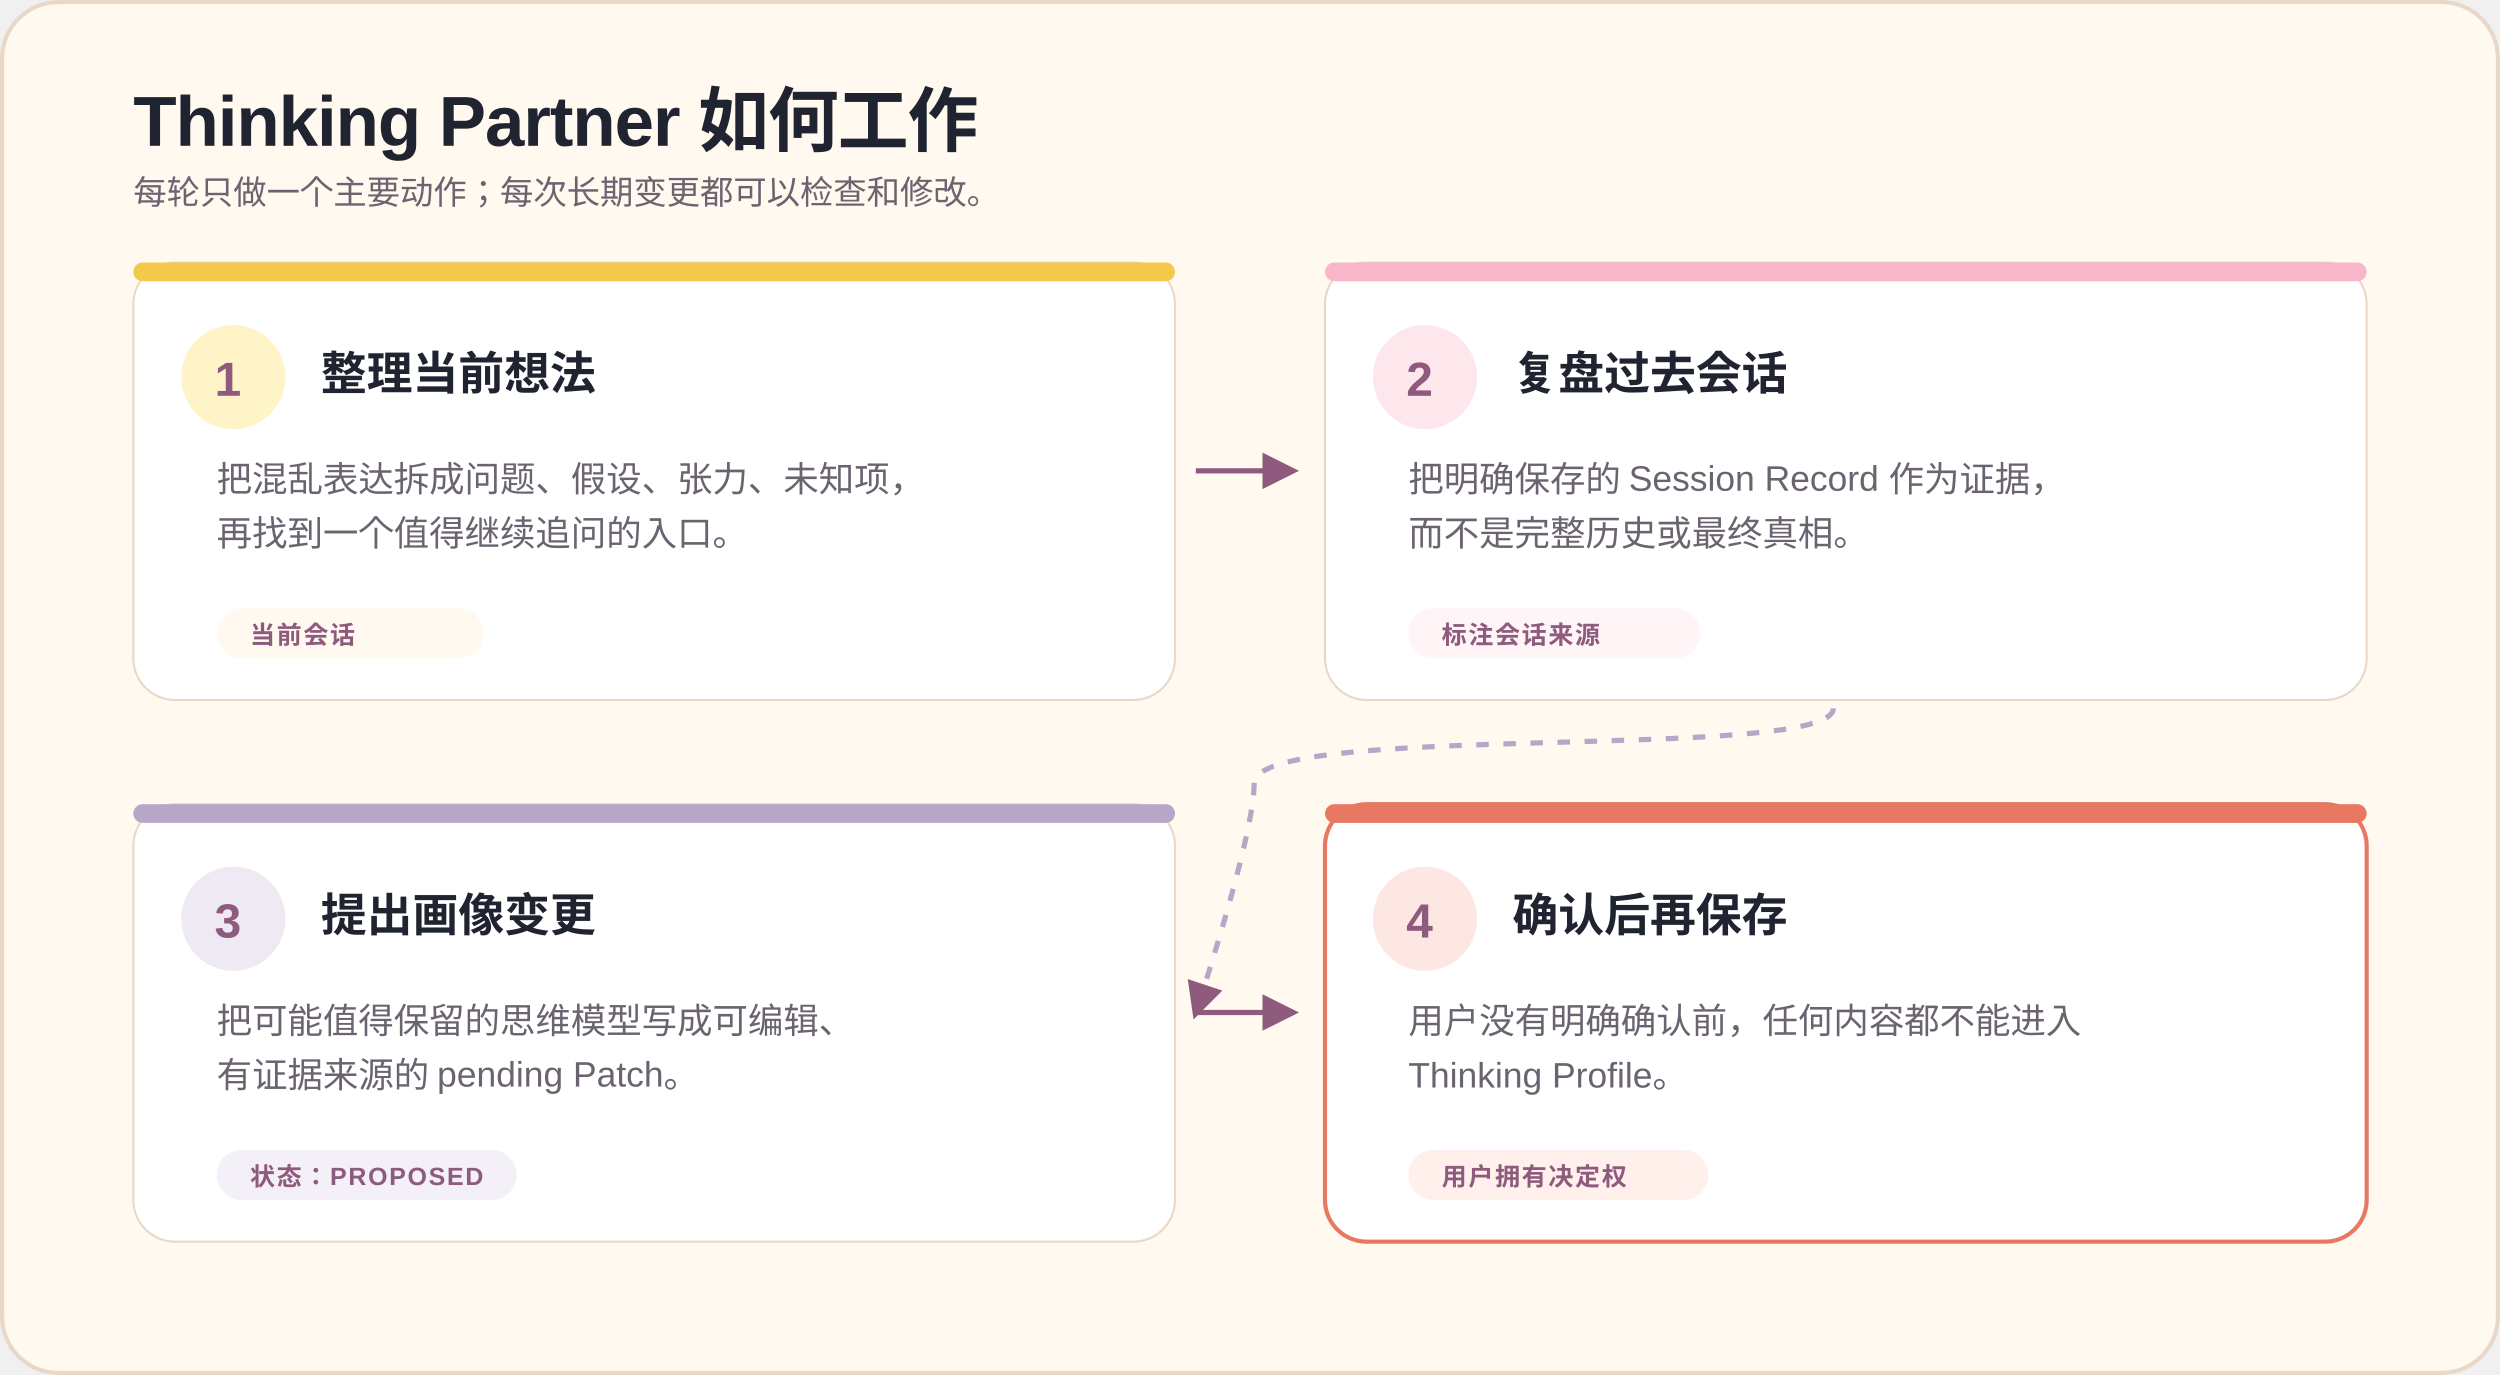
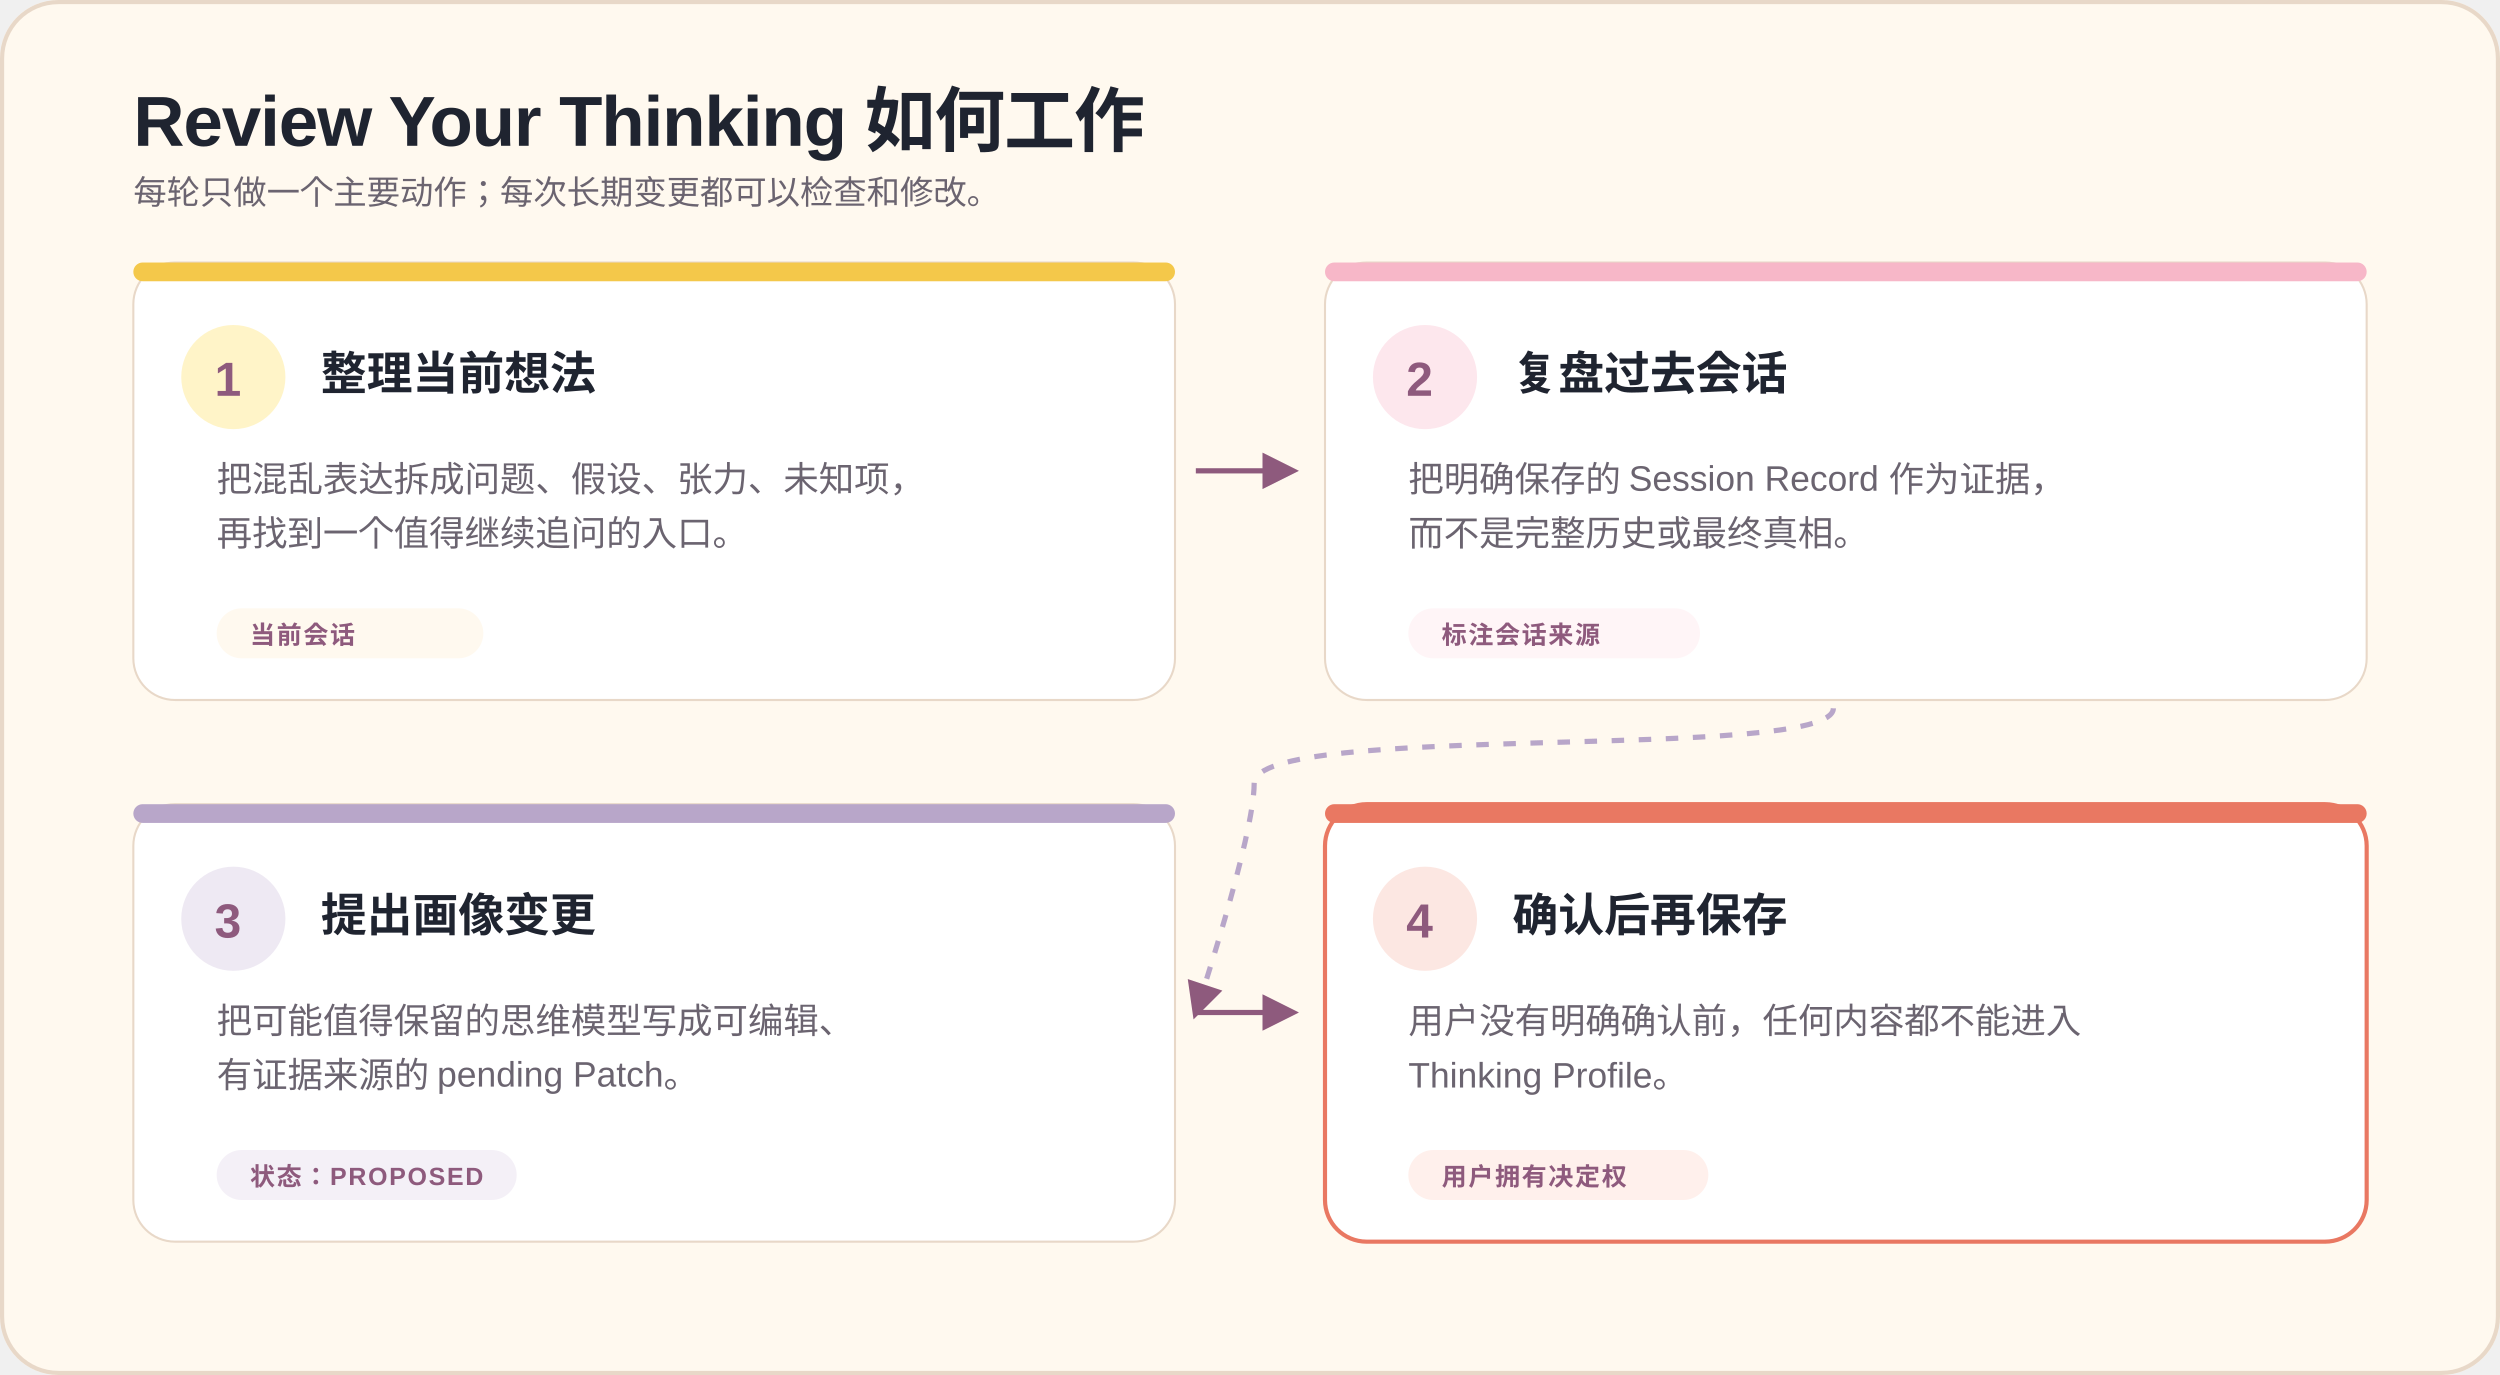
<svg xmlns="http://www.w3.org/2000/svg" width="1200" height="660" viewBox="0 0 1200 660" role="img" aria-labelledby="title desc">
  <defs>
    <marker id="arrow" viewBox="0 0 10 10" refX="8" refY="5" markerWidth="7" markerHeight="7" orient="auto-start-reverse">
      <path d="M 0 0 L 10 5 L 0 10 z" fill="#8E5A7D" />
    </marker>
  </defs>
  <rect width="1200" height="660" rx="28" fill="#FFF9EF" />
  <rect x="1" y="1" width="1198" height="658" rx="27" fill="none" stroke="#E8D8C8" stroke-width="2" />
  <g font-family="-apple-system, BlinkMacSystemFont, Segoe UI, Microsoft YaHei, PingFang SC, Noto Sans SC, Arial, sans-serif">
-     <text x="64" y="70" font-size="34" font-weight="720" letter-spacing="-0.5" fill="#1F2430">Thinking Partner 如何工作</text>
+     <text x="64" y="70" font-size="34" font-weight="720" letter-spacing="-0.5" fill="#1F2430">Review Your Thinking 如何工作</text>
    <text x="64" y="98" font-size="16" fill="#6B6470">每轮只做一个主要动作；每次长期变更都可以检查和修改。</text>
    <path d="M 574 226 L 620 226" stroke="#8E5A7D" stroke-width="2.5" marker-end="url(#arrow)" />
    <path d="M 880 340 C 880 366, 602 346, 602 376 C 602 402, 574 486, 574 486" fill="none" stroke="#B8A6C9" stroke-width="2.5" stroke-dasharray="6 7" marker-end="url(#arrow)" />
    <path d="M 574 486 L 620 486" stroke="#8E5A7D" stroke-width="2.5" marker-end="url(#arrow)" />
    <g>
      <rect x="64" y="126" width="500" height="210" rx="20" fill="#FFFFFF" stroke="#E8D8C8" />
      <rect x="64" y="126" width="500" height="9" rx="4.5" fill="#F4C84A" />
      <circle cx="112" cy="181" r="25" fill="#FFF4C8" />
      <text x="103" y="190" font-size="23" font-weight="750" fill="#8E5A7D">1</text>
      <text x="154" y="187" font-size="22" font-weight="700" fill="#1F2430">整理当前想法</text>
      <text x="104" y="236" font-size="17" fill="#6B6470">
        <tspan x="104" dy="0">把混乱表达拆成问题、假设、张力、未知项，</tspan>
        <tspan x="104" dy="26">再找到一个值得继续追问的入口。</tspan>
      </text>
      <rect x="104" y="292" width="128" height="24" rx="12" fill="#FFF9EF" />
      <text x="120" y="309" font-size="12" font-weight="700" letter-spacing="0.8" fill="#8E5A7D">当前会话</text>
    </g>
    <g>
      <rect x="636" y="126" width="500" height="210" rx="20" fill="#FFFFFF" stroke="#E8D8C8" />
      <rect x="636" y="126" width="500" height="9" rx="4.5" fill="#F7B7C8" />
      <circle cx="684" cy="181" r="25" fill="#FDE7ED" />
      <text x="675" y="190" font-size="23" font-weight="750" fill="#8E5A7D">2</text>
      <text x="726" y="187" font-size="22" font-weight="700" fill="#1F2430">复盘过去会话</text>
      <text x="676" y="236" font-size="17" fill="#6B6470">
        <tspan x="676" dy="0">把明确保存的 Session Record 作为证据，</tspan>
        <tspan x="676" dy="26">而不是完整历史或最终真相。</tspan>
      </text>
      <rect x="676" y="292" width="140" height="24" rx="12" fill="#FFF5F7" />
      <text x="692" y="309" font-size="12" font-weight="700" letter-spacing="0.8" fill="#8E5A7D">标注会话来源</text>
    </g>
    <g>
      <rect x="64" y="386" width="500" height="210" rx="20" fill="#FFFFFF" stroke="#E8D8C8" />
      <rect x="64" y="386" width="500" height="9" rx="4.5" fill="#B8A6C9" />
      <circle cx="112" cy="441" r="25" fill="#EEE9F3" />
      <text x="103" y="450" font-size="23" font-weight="750" fill="#8E5A7D">3</text>
      <text x="154" y="447" font-size="22" font-weight="700" fill="#1F2430">提出画像变更</text>
      <text x="104" y="496" font-size="17" fill="#6B6470">
        <tspan x="104" dy="0">把可能值得保留的思维模型写成可编辑、</tspan>
        <tspan x="104" dy="26">有证据来源的 pending Patch。</tspan>
      </text>
      <rect x="104" y="552" width="144" height="24" rx="12" fill="#F4F0F7" />
      <text x="120" y="569" font-size="12" font-weight="700" letter-spacing="0.8" fill="#8E5A7D">状态：PROPOSED</text>
    </g>
    <g>
      <rect x="636" y="386" width="500" height="210" rx="20" fill="#FFFFFF" stroke="#E97862" stroke-width="2" />
      <rect x="636" y="386" width="500" height="9" rx="4.5" fill="#E97862" />
      <circle cx="684" cy="441" r="25" fill="#FCE7E2" />
      <text x="675" y="450" font-size="23" font-weight="750" fill="#8E5A7D">4</text>
      <text x="726" y="447" font-size="22" font-weight="700" fill="#1F2430">确认后再保存</text>
      <text x="676" y="496" font-size="17" fill="#6B6470">
        <tspan x="676" dy="0">用户没有明确确认前，任何内容都不能进入</tspan>
        <tspan x="676" dy="26">Thinking Profile。</tspan>
      </text>
      <rect x="676" y="552" width="144" height="24" rx="12" fill="#FFF0EC" />
      <text x="692" y="569" font-size="12" font-weight="700" letter-spacing="0.8" fill="#8E5A7D">用户拥有决定权</text>
    </g>
  </g>
</svg>
